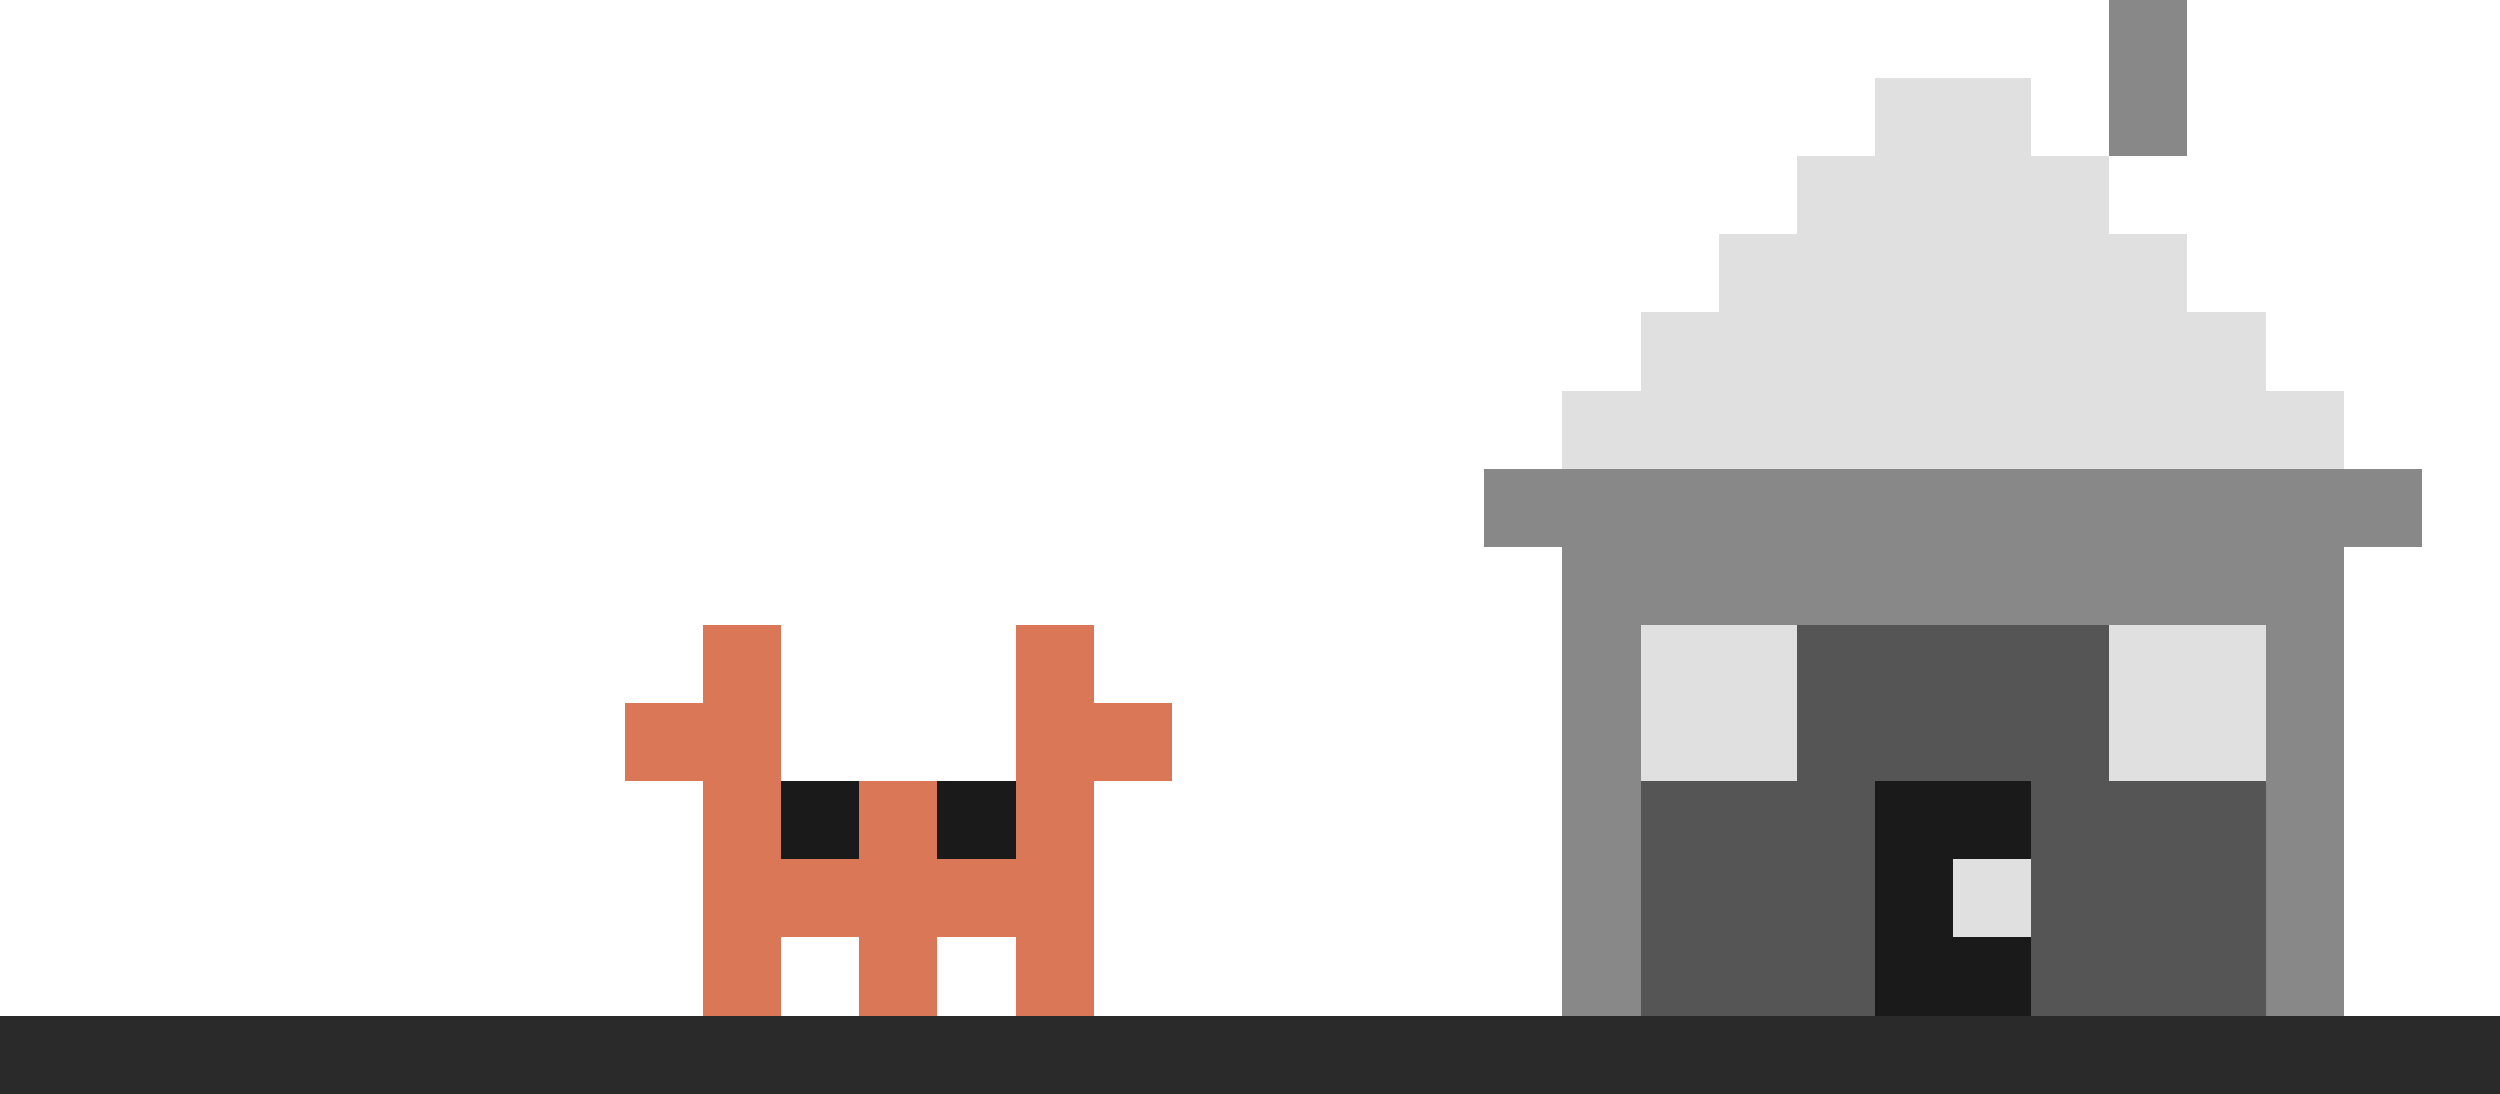
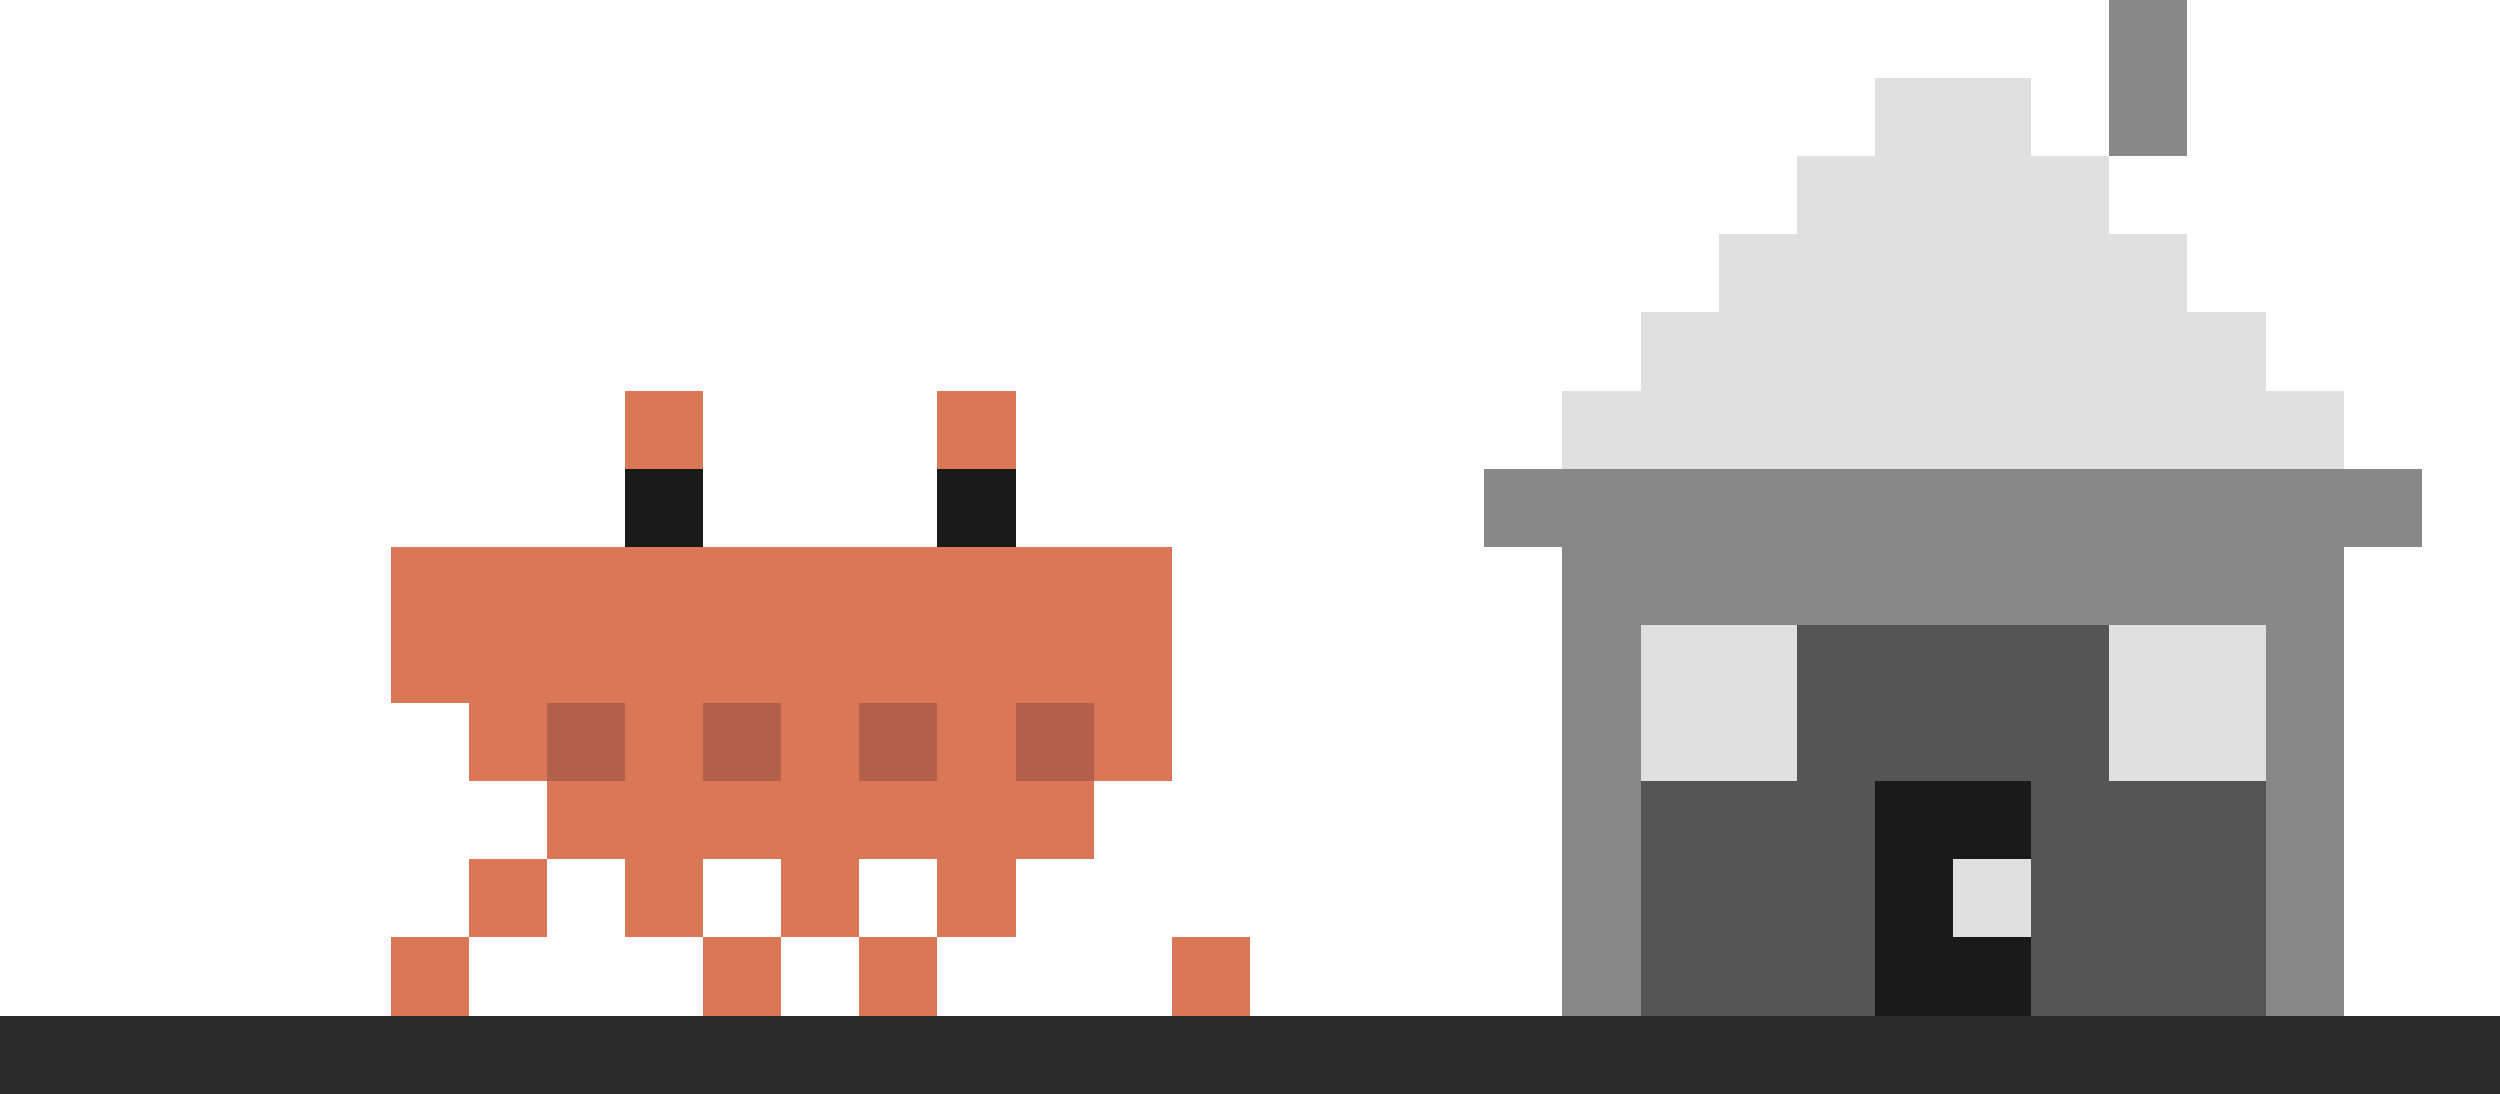
<svg xmlns="http://www.w3.org/2000/svg" viewBox="0 0 32 14" width="320" height="140" shape-rendering="crispEdges">
  <style>
    .o { fill: #d97757; }
    .d { fill: #b5604a; }
    .e { fill: #1a1a1a; }
    .w { fill: #e0e0e0; }
    .g { fill: #2a2a2a; }
    .r { fill: #888888; }
    .wl { fill: #555555; }
  </style>
  <rect class="r" x="27" y="0" width="1" height="2" />
  <rect class="w" x="24" y="1" width="2" height="1" />
  <rect class="w" x="23" y="2" width="4" height="1" />
  <rect class="w" x="22" y="3" width="6" height="1" />
  <rect class="w" x="21" y="4" width="8" height="1" />
  <rect class="w" x="20" y="5" width="10" height="1" />
  <rect class="r" x="19" y="6" width="12" height="1" />
  <rect class="wl" x="20" y="7" width="10" height="6" />
  <rect class="r" x="20" y="7" width="1" height="6" />
  <rect class="r" x="29" y="7" width="1" height="6" />
  <rect class="r" x="20" y="7" width="10" height="1" />
  <rect class="w" x="21" y="8" width="2" height="2" />
  <rect class="w" x="27" y="8" width="2" height="2" />
  <rect class="e" x="24" y="10" width="2" height="3" />
  <rect class="w" x="25" y="11" width="1" height="1" />
-   <rect class="o" x="9" y="8" width="1" height="1" />
-   <rect class="o" x="13" y="8" width="1" height="1" />
-   <rect class="o" x="8" y="9" width="1" height="1" />
-   <rect class="o" x="9" y="9" width="1" height="1" />
-   <rect class="o" x="13" y="9" width="1" height="1" />
-   <rect class="o" x="14" y="9" width="1" height="1" />
-   <rect class="o" x="9" y="10" width="5" height="1" />
-   <rect class="e" x="10" y="10" width="1" height="1" />
-   <rect class="e" x="12" y="10" width="1" height="1" />
-   <rect class="o" x="9" y="11" width="5" height="1" />
+   <rect class="o" x="8" y="5" width="1" height="1" />
+   <rect class="o" x="12" y="5" width="1" height="1" />
+   <rect class="e" x="8" y="6" width="1" height="1" />
+   <rect class="e" x="12" y="6" width="1" height="1" />
+   <rect class="o" x="5" y="7" width="1" height="1" />
+   <rect class="o" x="6" y="7" width="1" height="1" />
+   <rect class="o" x="5" y="8" width="1" height="1" />
+   <rect class="d" x="6" y="8" width="1" height="1" />
+   <rect class="o" x="13" y="7" width="1" height="1" />
+   <rect class="o" x="14" y="7" width="1" height="1" />
+   <rect class="o" x="14" y="8" width="1" height="1" />
+   <rect class="d" x="13" y="8" width="1" height="1" />
+   <rect class="o" x="7" y="7" width="7" height="1" />
+   <rect class="o" x="6" y="8" width="9" height="1" />
+   <rect class="o" x="6" y="9" width="9" height="1" />
+   <rect class="d" x="7" y="9" width="1" height="1" />
+   <rect class="d" x="9" y="9" width="1" height="1" />
+   <rect class="d" x="11" y="9" width="1" height="1" />
+   <rect class="d" x="13" y="9" width="1" height="1" />
+   <rect class="o" x="7" y="10" width="7" height="1" />
+   <rect class="o" x="6" y="11" width="1" height="1" />
+   <rect class="o" x="8" y="11" width="1" height="1" />
+   <rect class="o" x="10" y="11" width="1" height="1" />
+   <rect class="o" x="12" y="11" width="1" height="1" />
+   <rect class="o" x="5" y="12" width="1" height="1" />
  <rect class="o" x="9" y="12" width="1" height="1" />
  <rect class="o" x="11" y="12" width="1" height="1" />
-   <rect class="o" x="13" y="12" width="1" height="1" />
+   <rect class="o" x="15" y="12" width="1" height="1" />
  <rect class="g" x="0" y="13" width="32" height="1" />
</svg>
